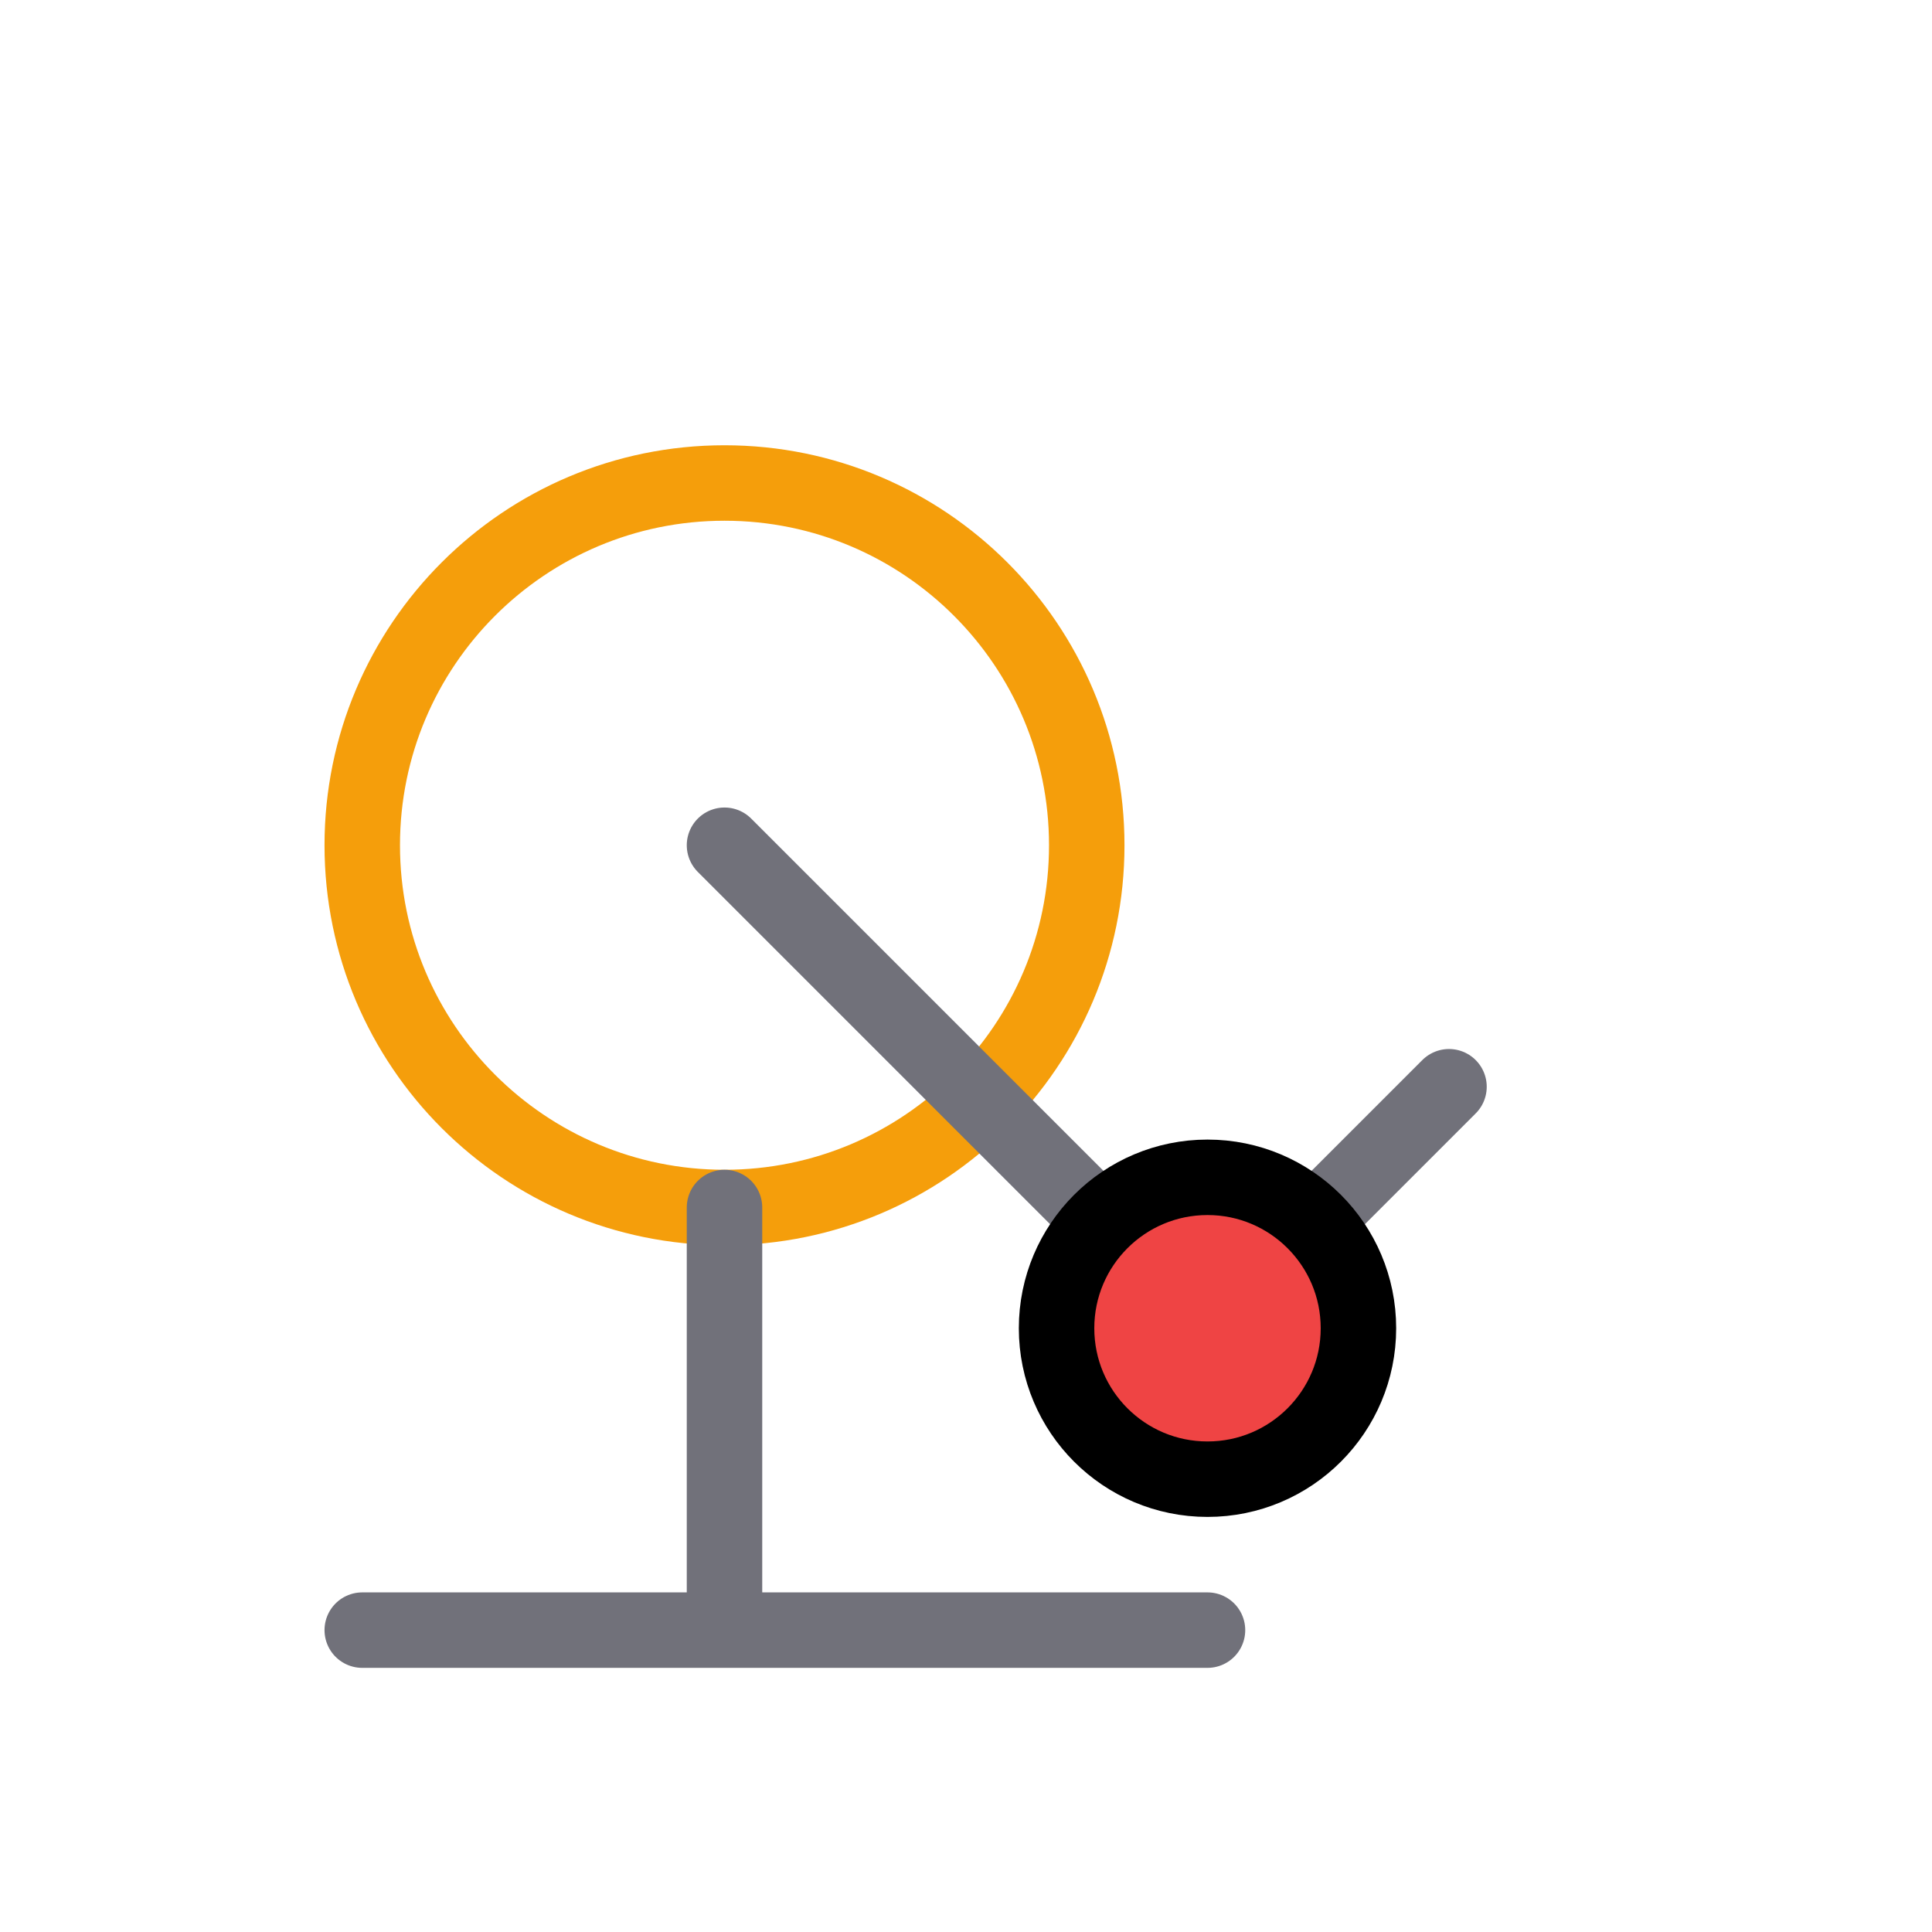
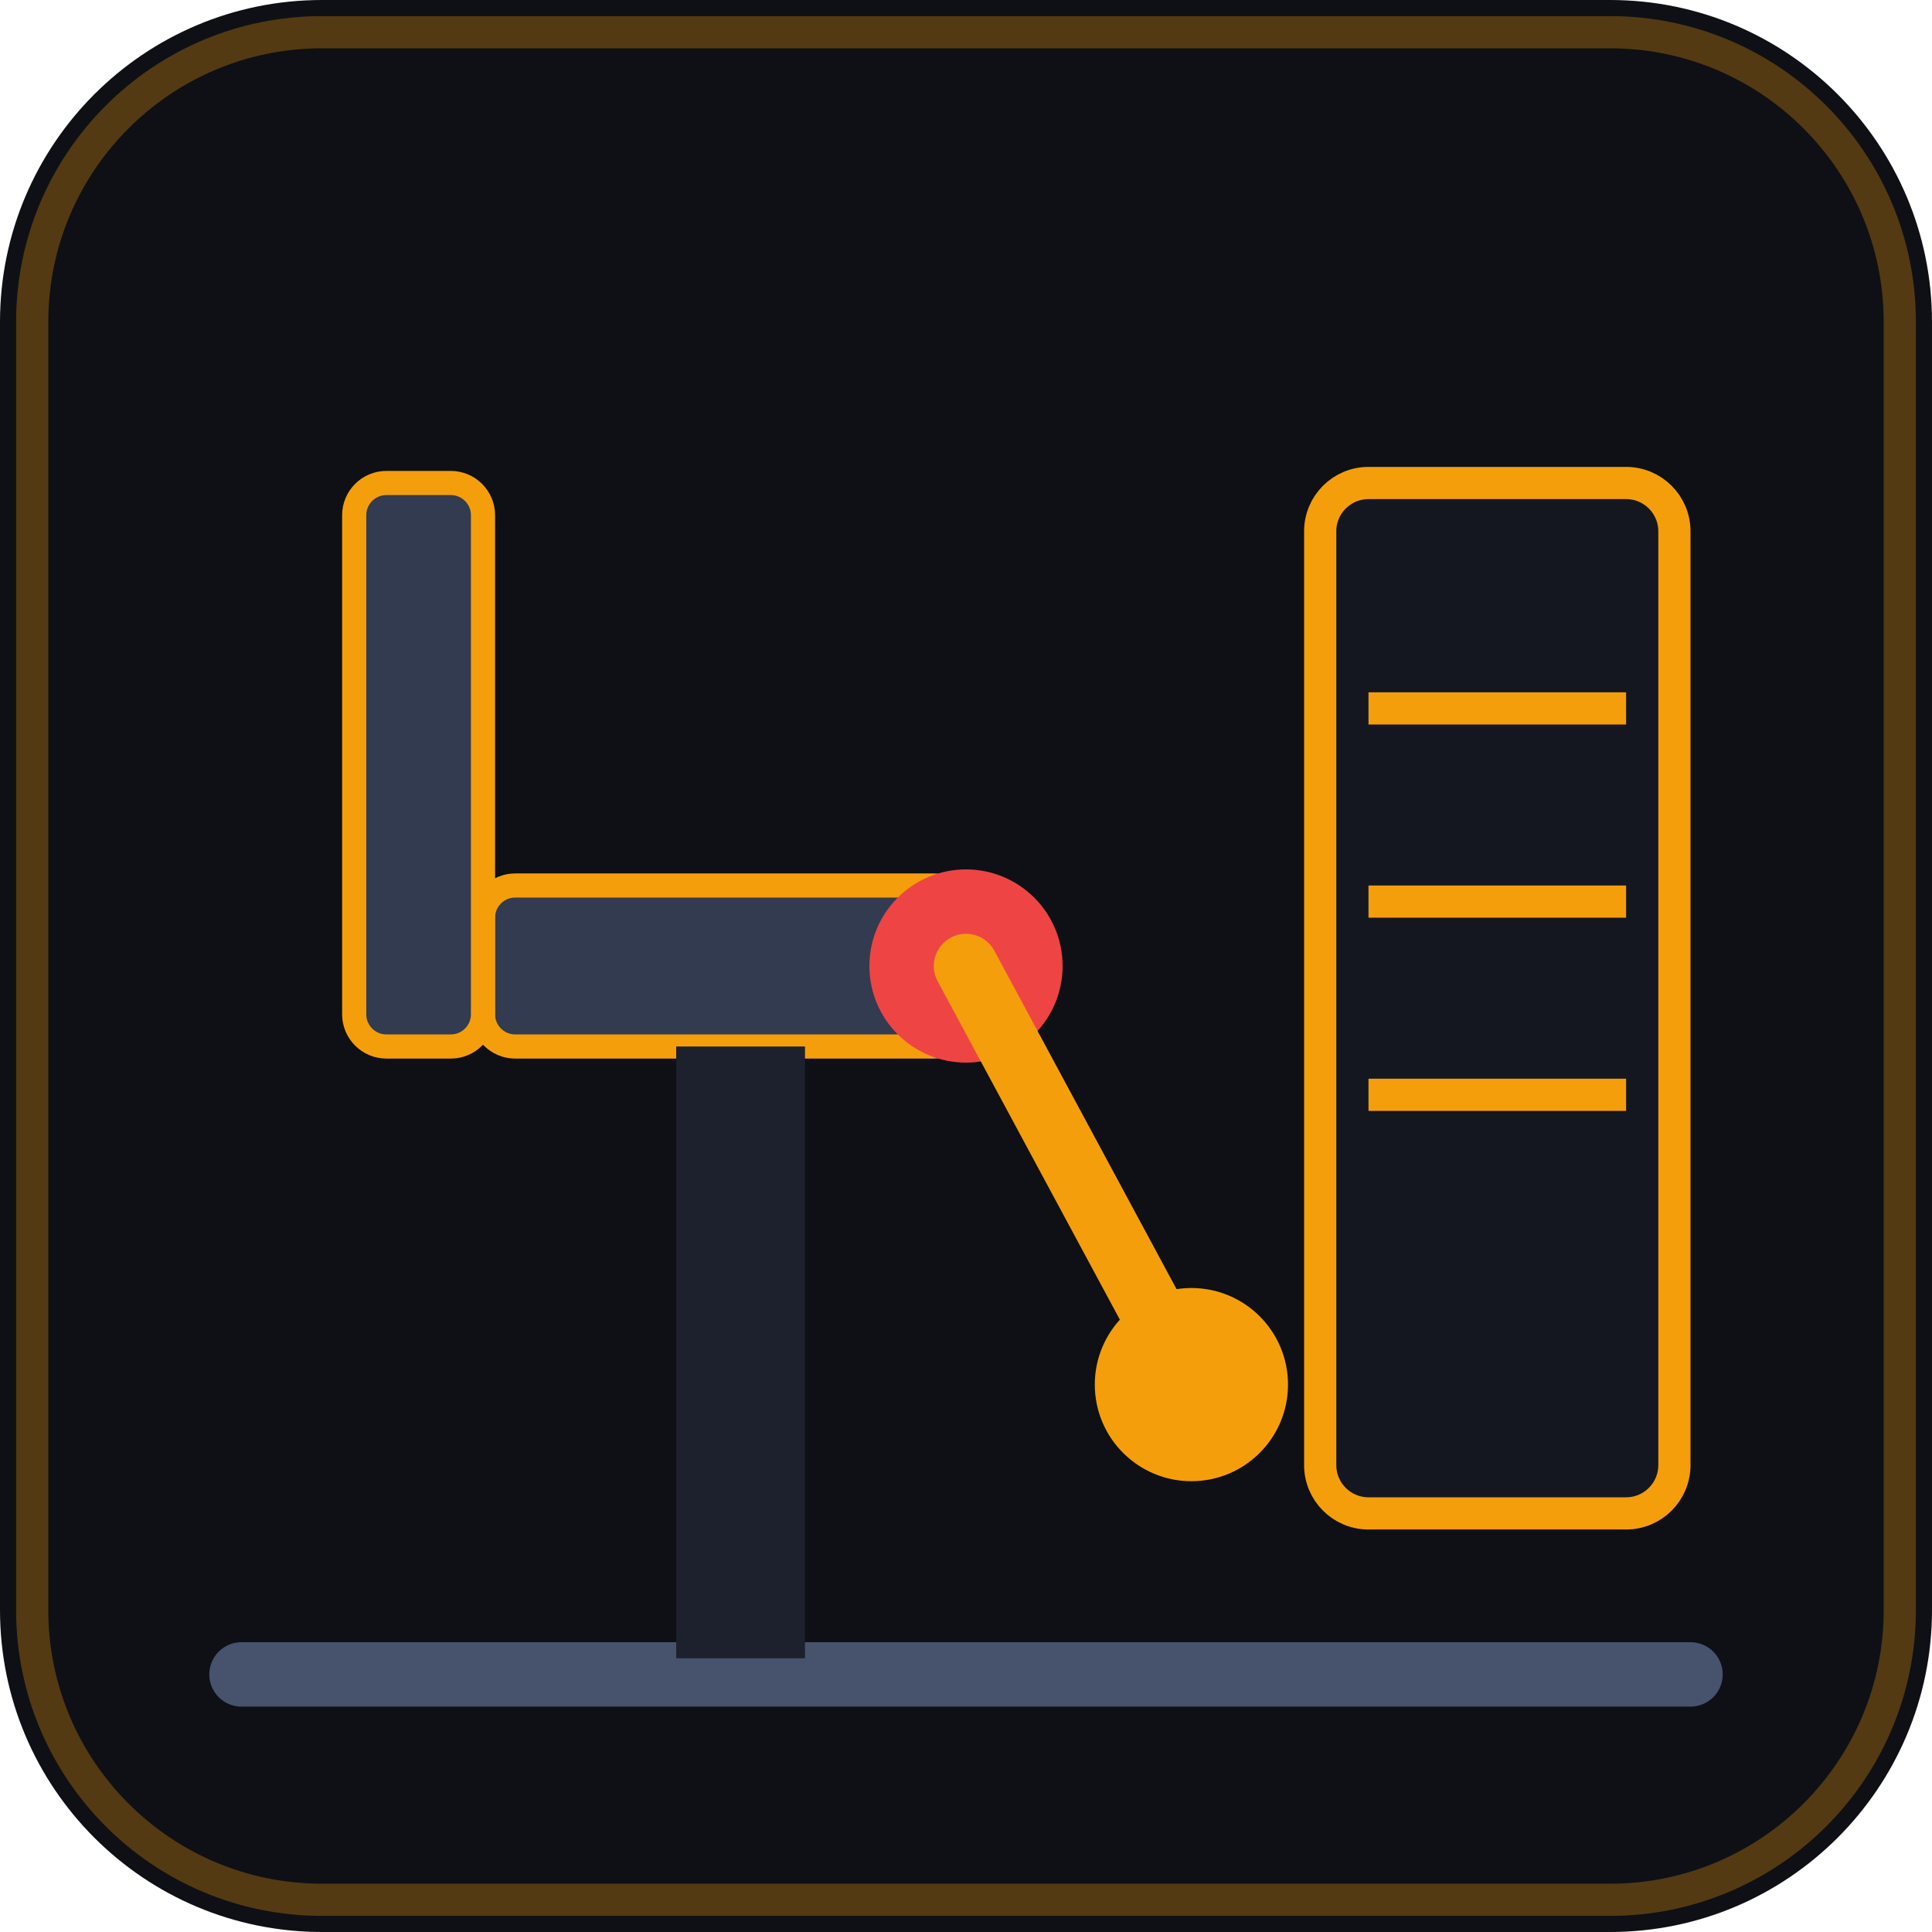
- <svg xmlns="http://www.w3.org/2000/svg" viewBox="0 0 64 64" fill="none" stroke="currentColor" stroke-width="2.5" stroke-linecap="round" stroke-linejoin="round">
-   <circle cx="24" cy="28" r="12" stroke="#f59e0b" />
-   <path d="M24 28l16 16M40 44l8-8M24 40v14M12 54h28" stroke="#71717a" />
-   <circle cx="40" cy="44" r="5" fill="#ef4444" />
+ <svg xmlns="http://www.w3.org/2000/svg" viewBox="0 0 120 120" fill="none">
+   <rect width="120" height="120" rx="20" fill="#0e1015" />
+   <rect x="2" y="2" width="116" height="116" rx="18" stroke="#f59e0b" stroke-opacity="0.3" stroke-width="2" />
+   <path d="M15 104h90" stroke="#47536d" stroke-width="4" stroke-linecap="round" />
+   <rect x="30" y="55" width="30" height="10" rx="2" fill="#323b50" stroke="#f59e0b" stroke-width="1.5" />
+   <rect x="22" y="30" width="8" height="35" rx="2" fill="#323b50" stroke="#f59e0b" stroke-width="1.5" />
+   <rect x="42" y="65" width="8" height="38" fill="#1c212d" />
+   <circle cx="60" cy="60" r="6" fill="#ef4444" />
+   <path d="M60 60l14 26" stroke="#f59e0b" stroke-width="4" stroke-linecap="round" />
+   <circle cx="74" cy="86" r="6" fill="#f59e0b" />
+   <rect x="82" y="30" width="22" height="64" rx="3" fill="#141720" stroke="#f59e0b" stroke-width="2" />
+   <line x1="85" y1="44" x2="101" y2="44" stroke="#f59e0b" stroke-width="2" />
+   <line x1="85" y1="56" x2="101" y2="56" stroke="#f59e0b" stroke-width="2" />
+   <line x1="85" y1="68" x2="101" y2="68" stroke="#f59e0b" stroke-width="2" />
</svg>
